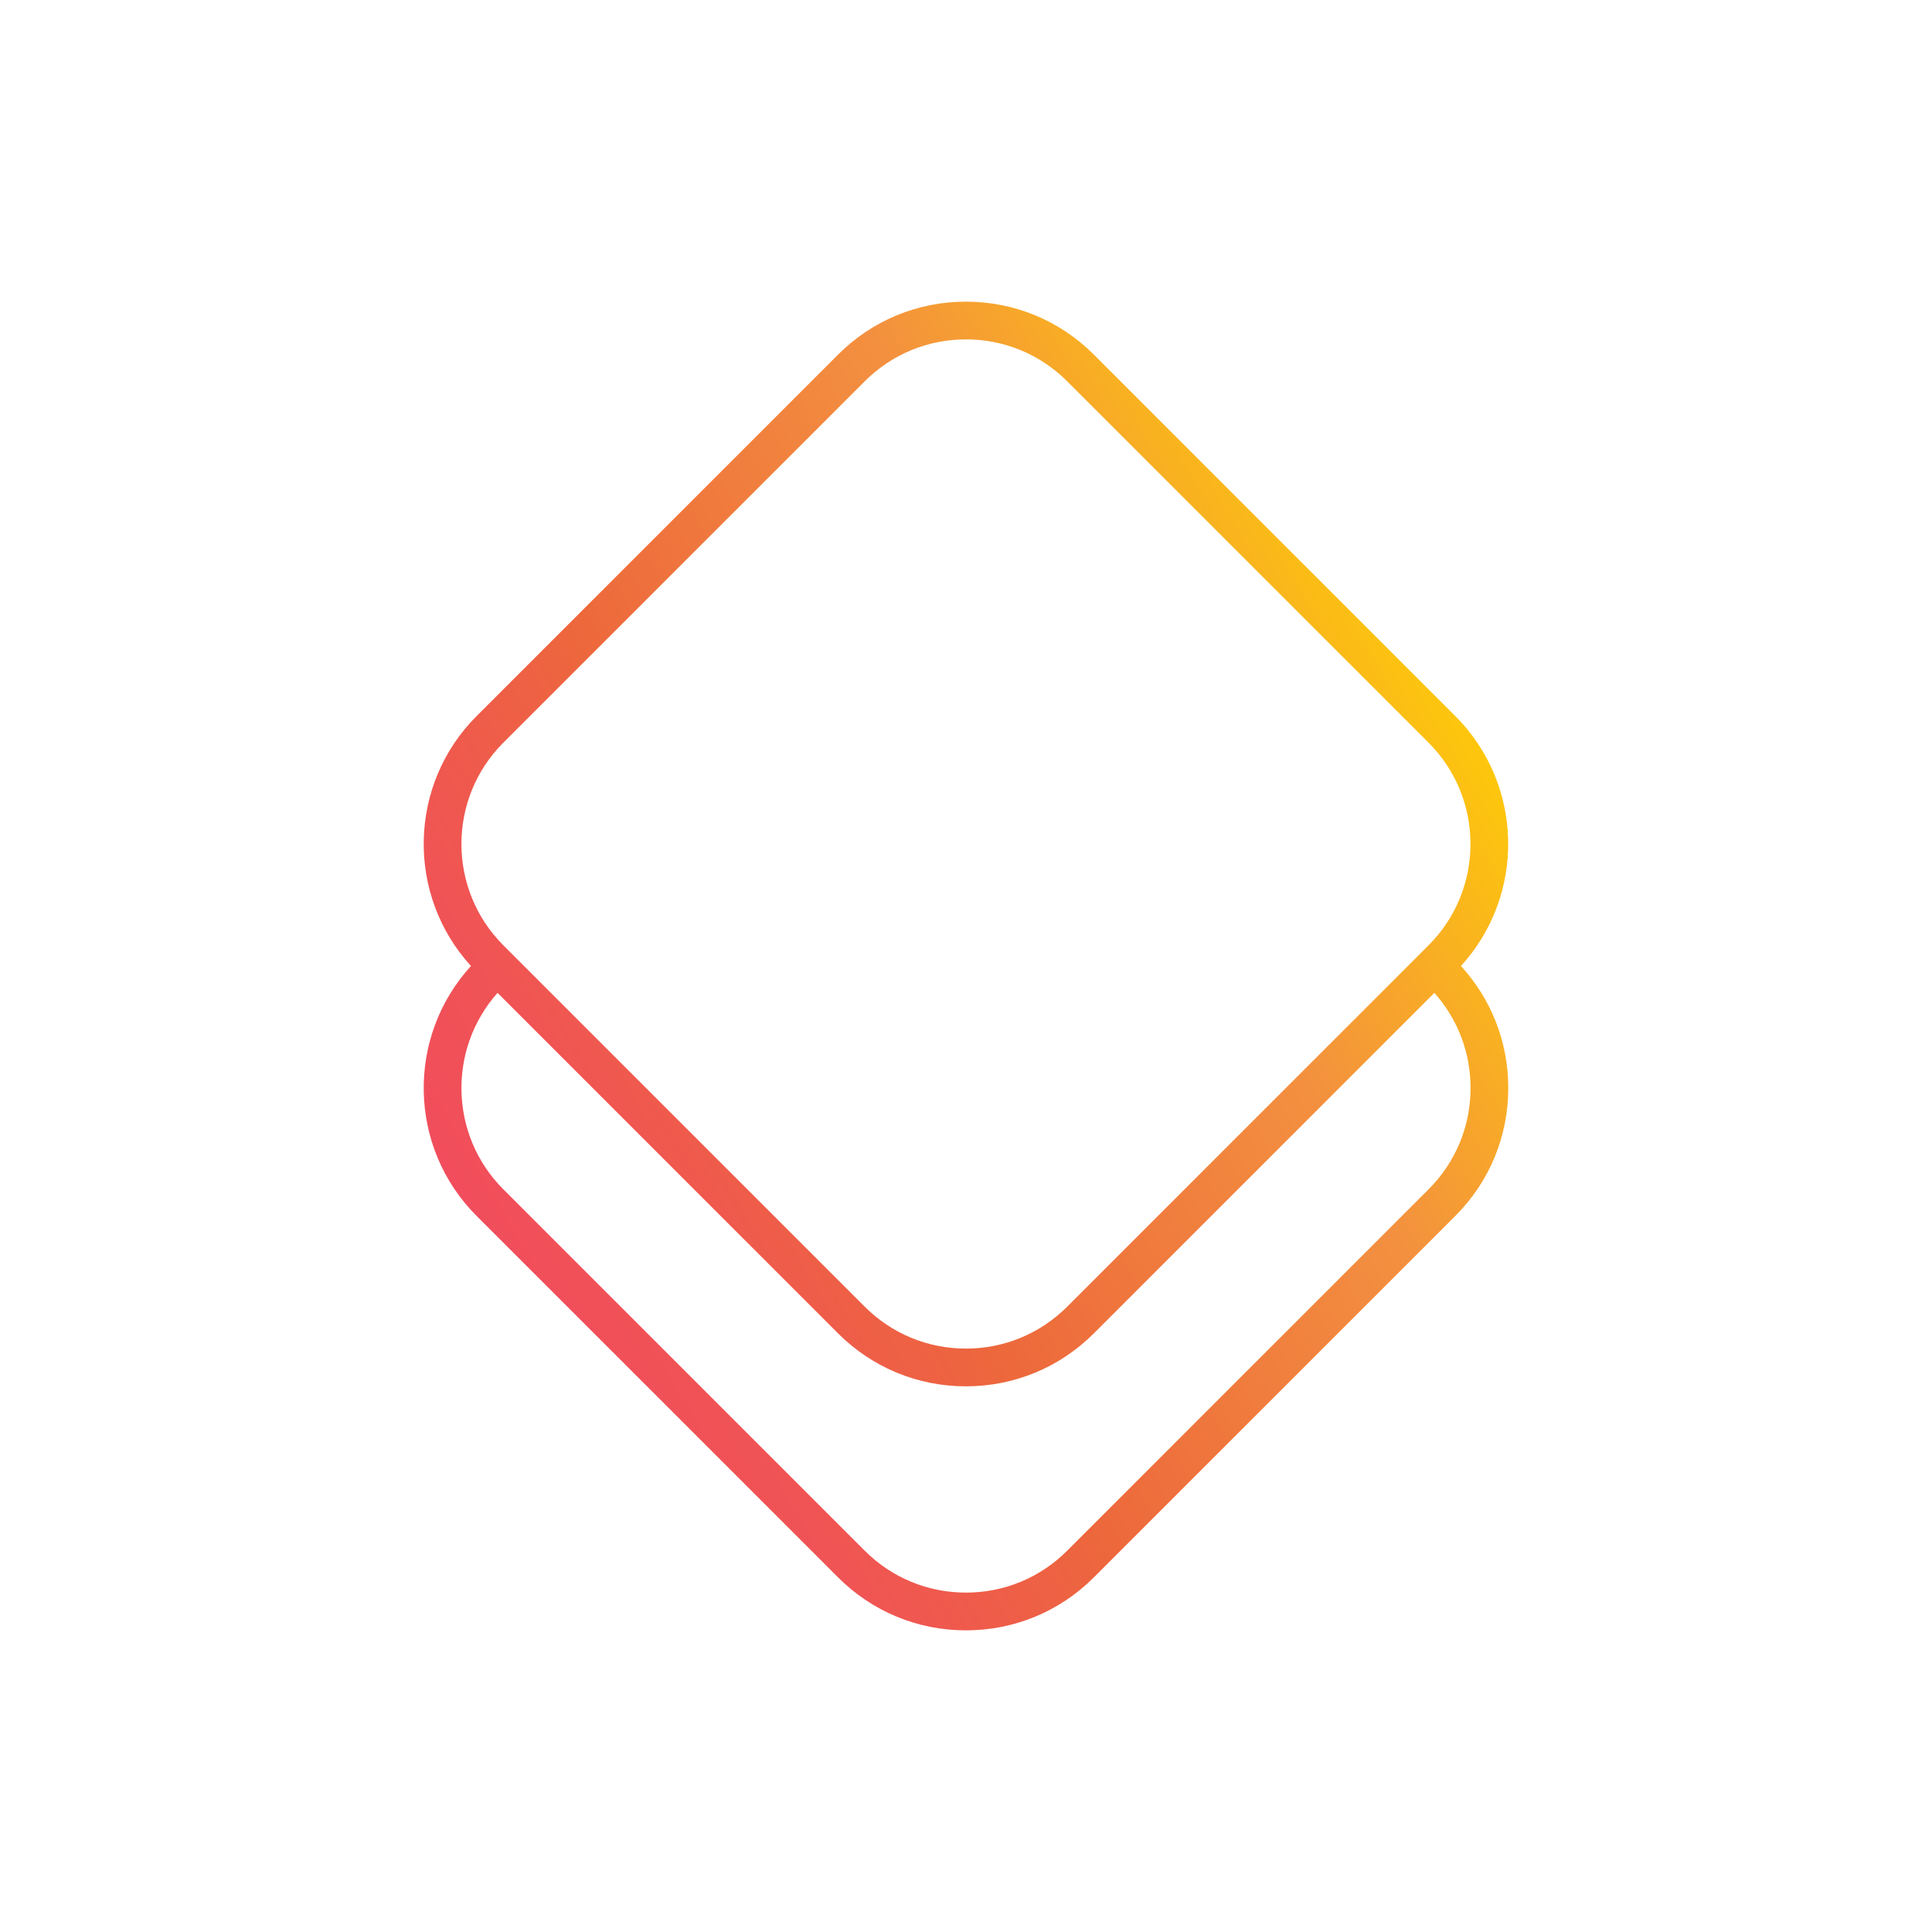
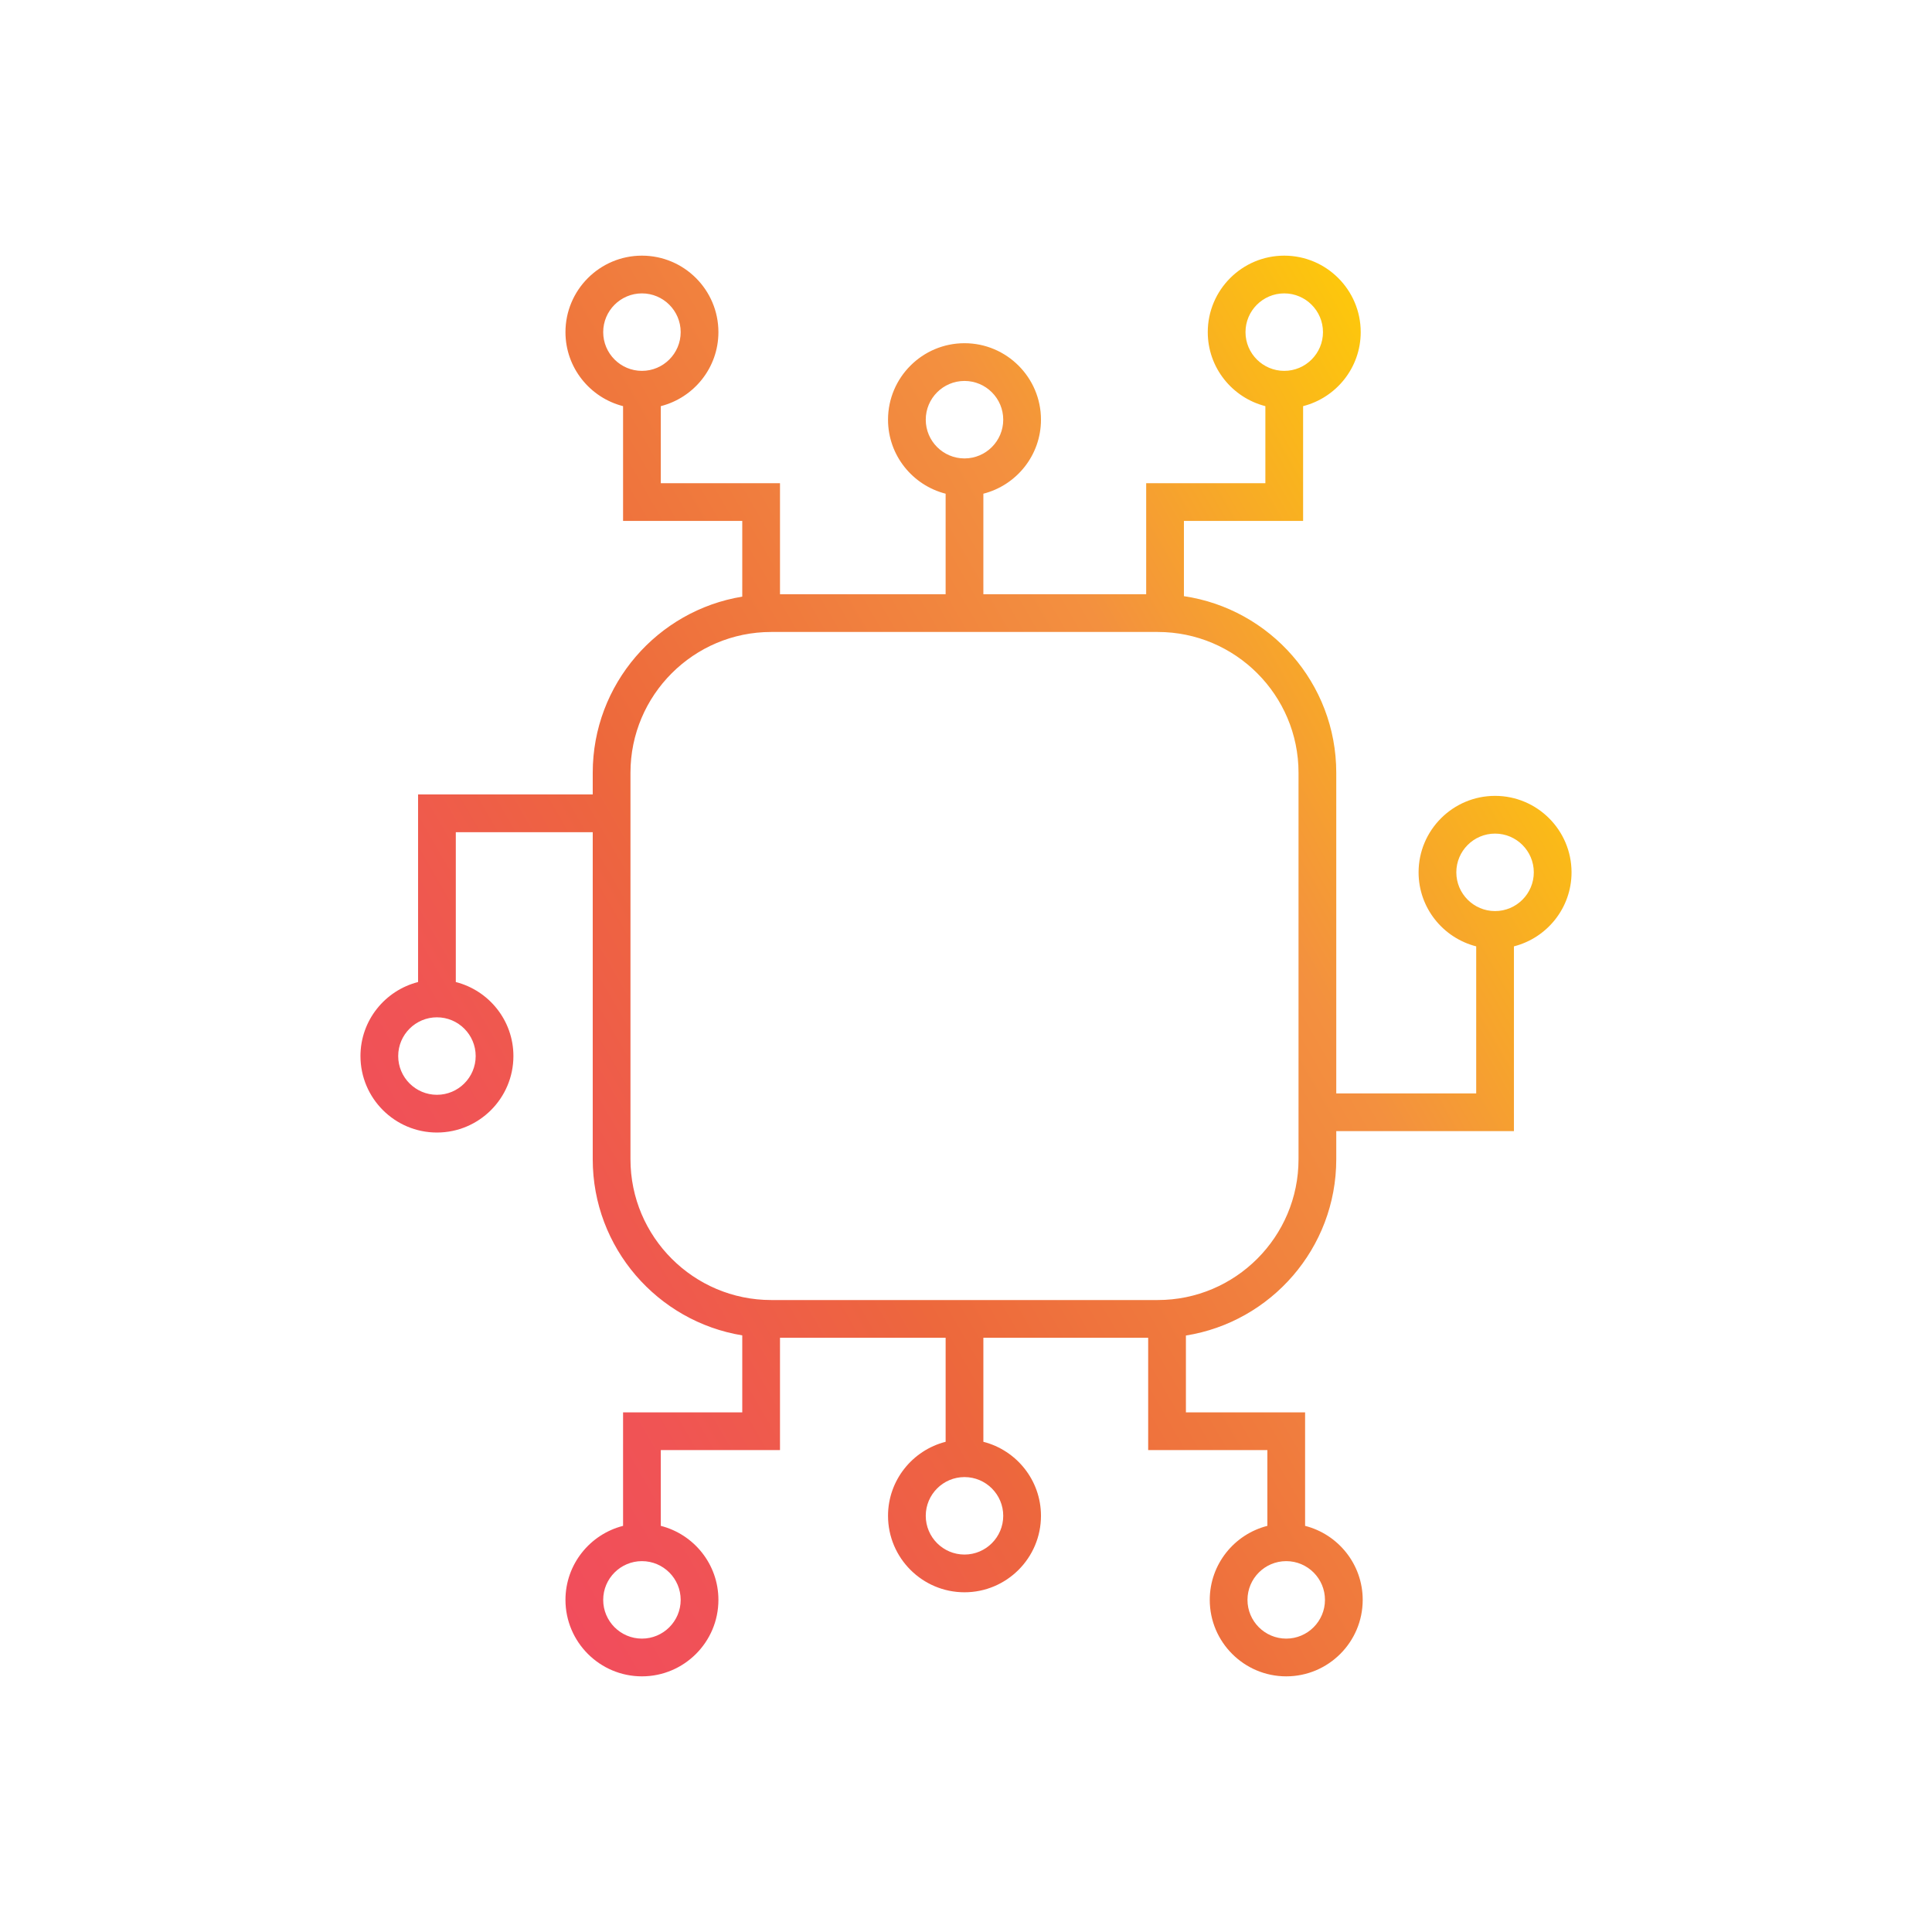
- <svg xmlns="http://www.w3.org/2000/svg" width="800px" height="800px" viewBox="0 0 512 512" enable-background="new 0 0 512 512" id="layers_1_" version="1.1" xml:space="preserve">
-   <g id="layers">
-     <linearGradient gradientUnits="userSpaceOnUse" id="SVGID_1_" x1="128.626" x2="383.349" y1="329.531" y2="182.467">
+ <svg xmlns="http://www.w3.org/2000/svg" width="800px" height="800px" viewBox="0 0 512 512" enable-background="new 0 0 512 512" id="processor_1_" version="1.1" xml:space="preserve">
+   <g id="processor">
+     <linearGradient gradientUnits="userSpaceOnUse" id="SVGID_1_" x1="101.176" x2="409.412" y1="345.095" y2="167.135">
      <stop offset="0" style="stop-color:#F14D5C" />
      <stop offset="0.131" style="stop-color:#F05454" />
      <stop offset="0.335" style="stop-color:#ED663E" />
      <stop offset="0.349" style="stop-color:#ED683C" />
      <stop offset="0.714" style="stop-color:#F3903F" />
      <stop offset="1" style="stop-color:#FDC70C" />
    </linearGradient>
-     <path d="M385.665,189.757l-95.77-95.77c-9.057-9.057-21.1-14.045-33.908-14.045   c-12.809,0-24.852,4.988-33.908,14.045l-95.771,95.77c-18.183,18.183-18.678,47.45-1.497,66.244   c-17.18,18.792-16.685,48.056,1.496,66.238l95.771,95.77c9.06,9.061,21.103,14.051,33.91,14.051c12.807,0,24.85-4.99,33.91-14.051   l95.77-95.77c9.056-9.055,14.043-21.096,14.043-33.906c0-12.082-4.442-23.48-12.547-32.334   C404.343,237.204,403.847,207.939,385.665,189.757z M133.379,196.828l95.771-95.77c7.169-7.169,16.7-11.117,26.838-11.117   c10.137,0,19.668,3.948,26.837,11.117l95.77,95.77c14.798,14.798,14.798,38.877,0,53.675l-95.77,95.77   c-7.169,7.168-16.7,11.117-26.837,11.117c-10.138,0-19.669-3.949-26.838-11.117l-95.771-95.77   C118.582,235.705,118.582,211.626,133.379,196.828z M378.598,315.168l-95.77,95.77c-7.172,7.172-16.703,11.121-26.839,11.121   c-10.137,0-19.669-3.949-26.84-11.121l-95.771-95.77c-14.268-14.27-14.771-37.162-1.523-52.047l90.225,90.223   c9.057,9.059,21.1,14.047,33.908,14.047c12.808,0,24.851-4.988,33.908-14.047l90.225-90.225c6.197,6.953,9.591,15.82,9.591,25.213   C389.711,298.471,385.764,308,378.598,315.168z" fill="url(#SVGID_1_)" />
+     <path d="M396.207,210.913c-11.175,0-20.267,9.091-20.267,20.266c0,9.447,6.507,17.381,15.267,19.617v38.964   h-37.084v-84.976c0-23.729-17.564-43.429-40.373-46.793v-19.94h31.587v-30.418c8.76-2.235,15.266-10.17,15.266-19.617   c0-11.175-9.091-20.266-20.266-20.266s-20.267,9.091-20.267,20.266c0,9.447,6.506,17.381,15.267,19.617v20.418H303.75v29.428   h-43.148v-26.642c8.76-2.235,15.267-10.17,15.267-19.617c0-11.175-9.092-20.266-20.267-20.266s-20.266,9.091-20.266,20.266   c0,9.447,6.506,17.381,15.266,19.617v26.642h-43.895v-29.428H175.12v-20.418c8.761-2.235,15.267-10.17,15.267-19.617   c0-11.175-9.091-20.266-20.267-20.266c-11.175,0-20.266,9.091-20.266,20.266c0,9.447,6.506,17.381,15.266,19.617v30.418h31.587   v20.061c-22.444,3.68-39.627,23.203-39.627,46.673v5.755h-46.286v49.71c-8.761,2.234-15.267,10.168-15.267,19.615   c0,11.176,9.091,20.268,20.267,20.268c11.175,0,20.266-9.092,20.266-20.268c0-9.445-6.506-17.381-15.266-19.615v-39.71h36.286   v86.677c0,23.469,17.183,42.992,39.627,46.672v20.402H165.12v30.078c-8.76,2.234-15.266,10.17-15.266,19.615   c0,11.176,9.091,20.266,20.266,20.266c11.175,0,20.267-9.09,20.267-20.266c0-9.447-6.506-17.381-15.267-19.615v-20.078h31.587   v-29.77h43.895v27.57c-8.76,2.234-15.266,10.17-15.266,19.615c0,11.176,9.091,20.266,20.266,20.266s20.267-9.09,20.267-20.266   c0-9.445-6.507-17.381-15.267-19.615v-27.57h43.676v29.77h31.586v20.078c-8.76,2.234-15.266,10.17-15.266,19.615   c0,11.176,9.091,20.266,20.266,20.266s20.267-9.09,20.267-20.266c0-9.445-6.507-17.381-15.267-19.615v-30.078h-31.586v-20.363   c22.552-3.588,39.846-23.166,39.846-46.711v-7.457h47.084v-48.964c8.76-2.236,15.266-10.17,15.266-19.617   C416.473,220.004,407.382,210.913,396.207,210.913z M330.07,88.016c0-5.661,4.605-10.266,10.267-10.266   c5.66,0,10.266,4.605,10.266,10.266c0,5.661-4.605,10.267-10.266,10.267C334.676,98.282,330.07,93.677,330.07,88.016z    M245.335,111.22c0-5.661,4.605-10.266,10.266-10.266s10.267,4.605,10.267,10.266c0,5.661-4.605,10.267-10.267,10.267   S245.335,116.881,245.335,111.22z M159.854,88.016c0-5.661,4.605-10.266,10.266-10.266c5.661,0,10.267,4.605,10.267,10.266   c0,5.661-4.605,10.267-10.267,10.267C164.459,98.282,159.854,93.677,159.854,88.016z M126.06,279.865   c0,5.662-4.605,10.268-10.266,10.268c-5.661,0-10.267-4.605-10.267-10.268c0-5.66,4.605-10.266,10.267-10.266   C121.455,269.6,126.06,274.205,126.06,279.865z M180.387,423.984c0,5.66-4.605,10.266-10.267,10.266   c-5.661,0-10.266-4.605-10.266-10.266s4.605-10.266,10.266-10.266C175.781,413.719,180.387,418.324,180.387,423.984z    M265.868,401.707c0,5.66-4.605,10.266-10.267,10.266s-10.266-4.605-10.266-10.266s4.605-10.266,10.266-10.266   S265.868,396.047,265.868,401.707z M351.13,423.984c0,5.66-4.605,10.266-10.267,10.266c-5.66,0-10.266-4.605-10.266-10.266   s4.605-10.266,10.266-10.266C346.524,413.719,351.13,418.324,351.13,423.984z M344.123,307.217   c0,20.57-16.734,37.305-37.305,37.305H204.385c-20.57,0-37.305-16.734-37.305-37.305V204.784c0-20.57,16.735-37.306,37.305-37.306   h102.433c20.57,0,37.305,16.735,37.305,37.306V307.217z M396.207,241.445c-5.661,0-10.267-4.605-10.267-10.266   s4.605-10.266,10.267-10.266c5.66,0,10.266,4.605,10.266,10.266S401.867,241.445,396.207,241.445z" fill="url(#SVGID_1_)" />
  </g>
</svg>
